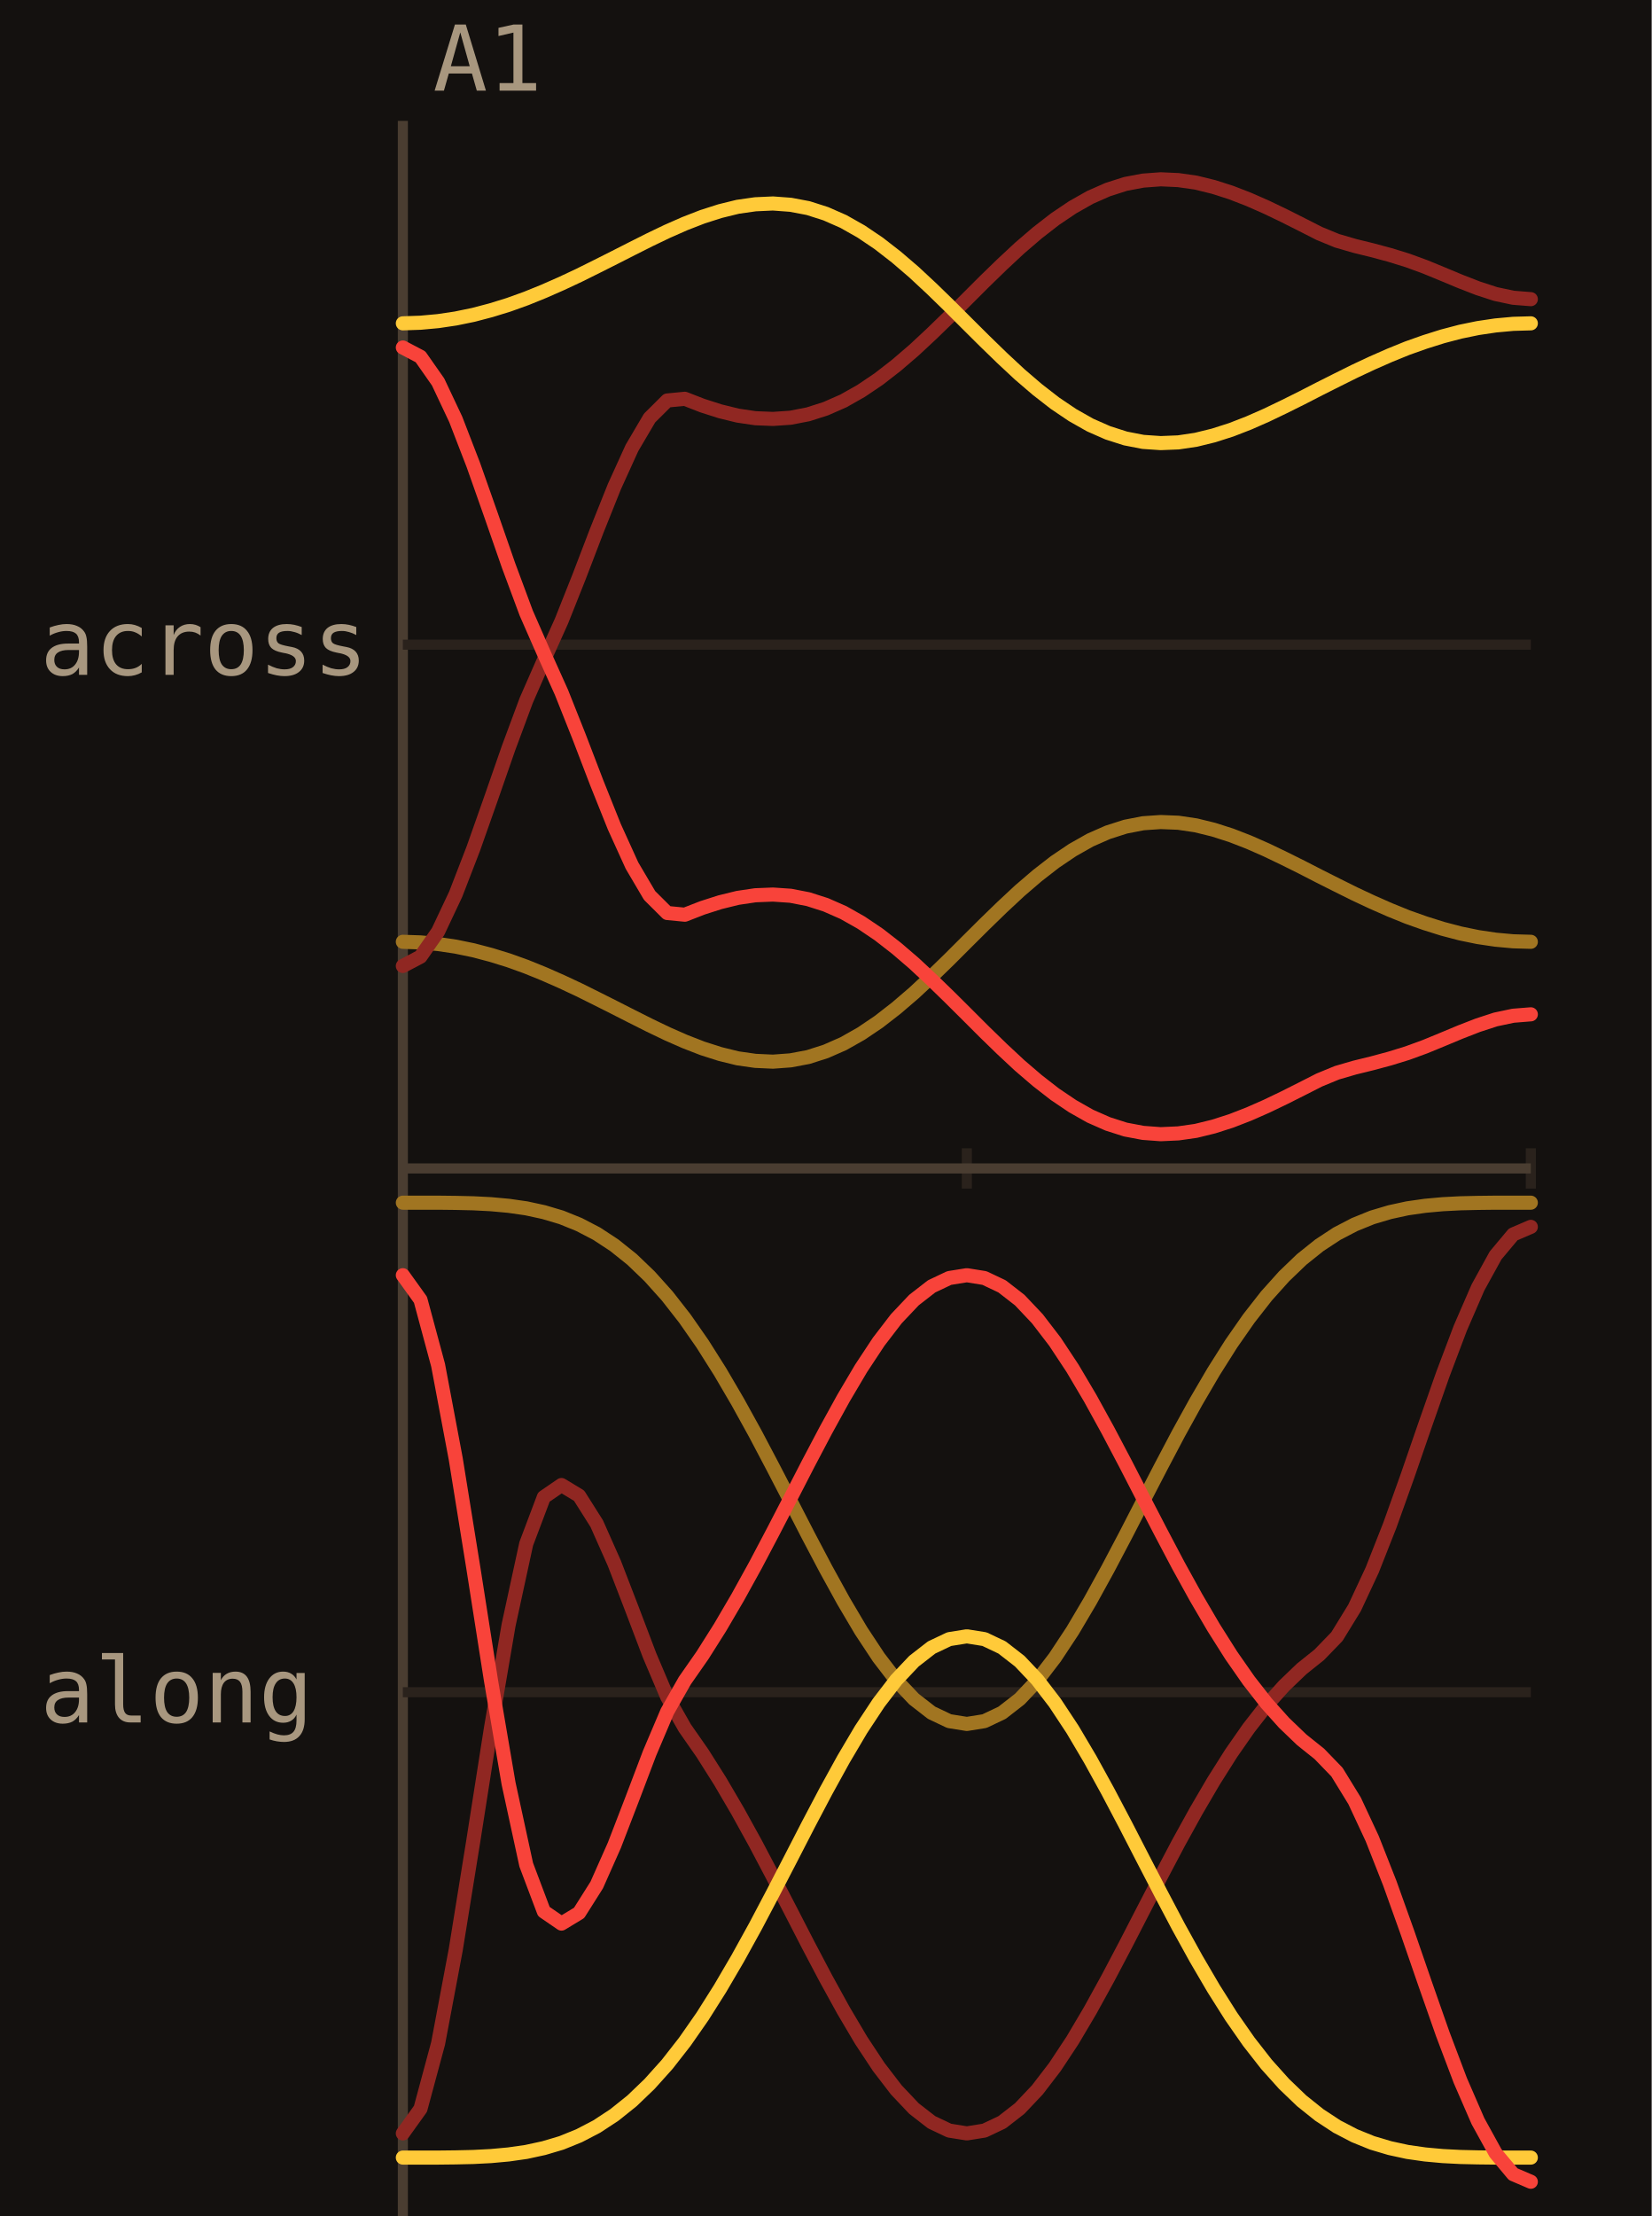
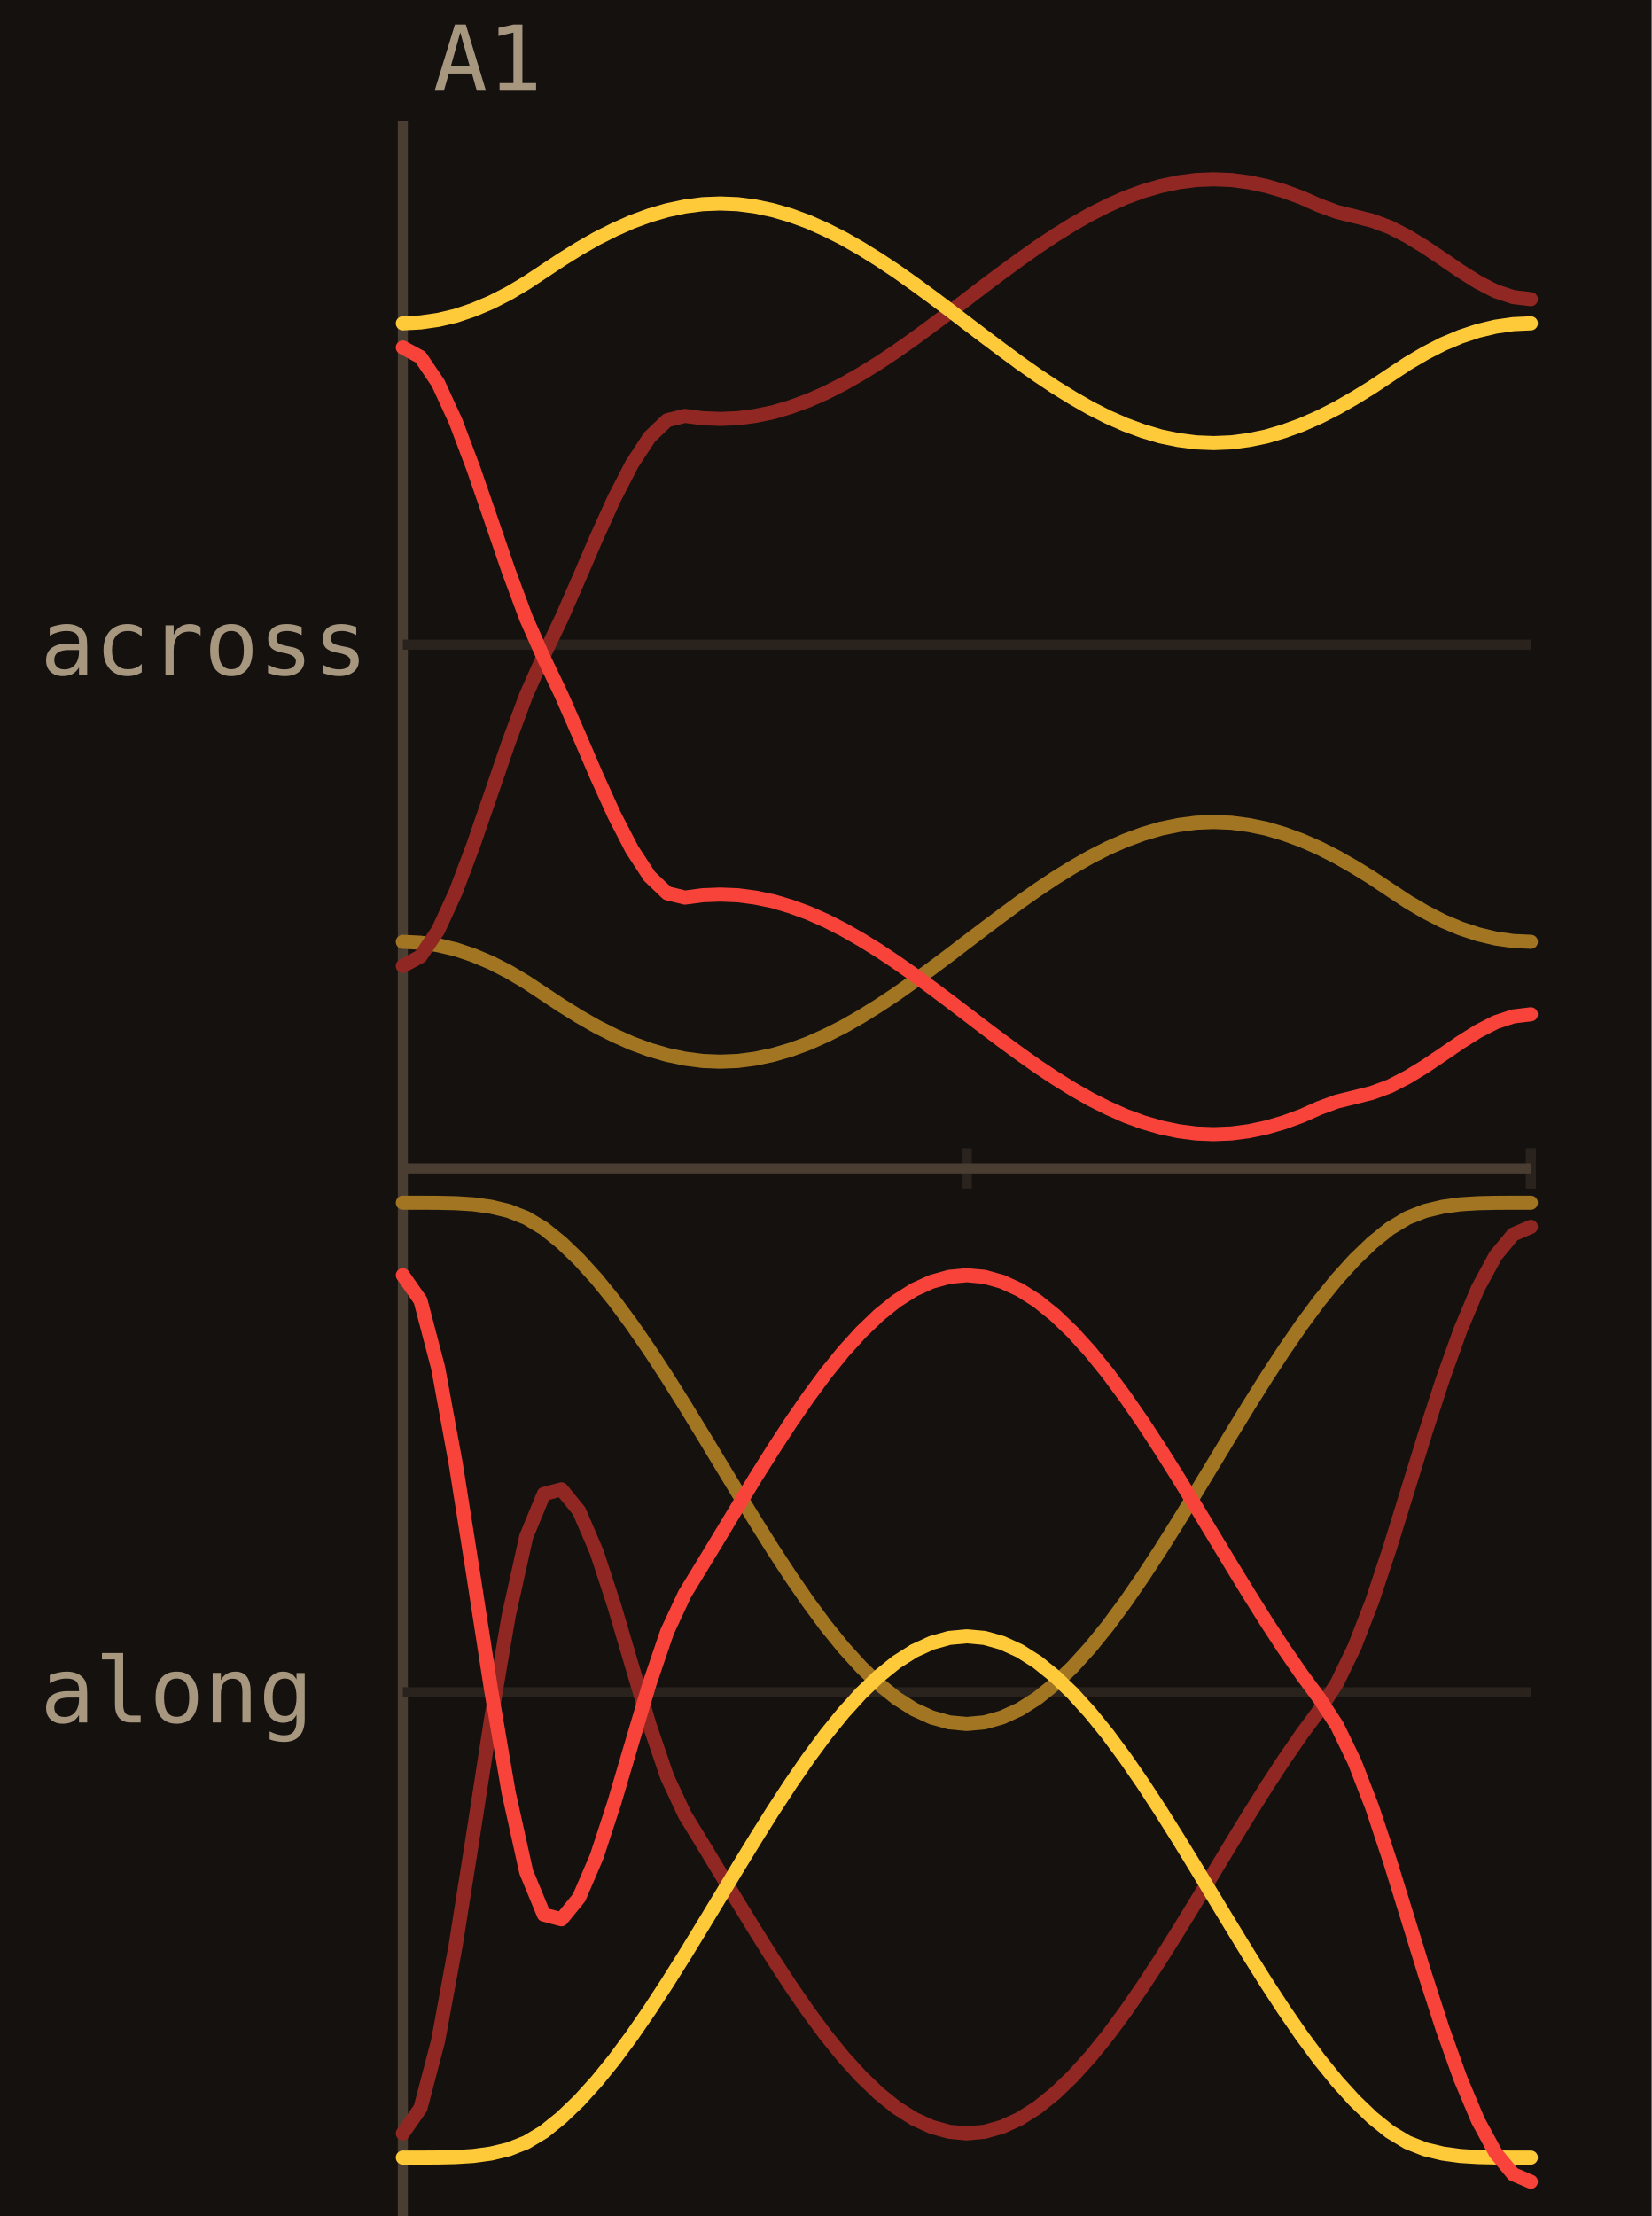
<svg xmlns="http://www.w3.org/2000/svg" viewBox="0 0 164 220" width="164" height="220" role="img">
  <rect width="164" height="220" fill="#14110f" />
  <path d="M40 12L40 220" stroke="#4a3d31" stroke-width="1" fill="none" />
  <path d="M96 114L96 118" stroke="#2a221c" stroke-width="1" fill="none" />
  <path d="M152 114L152 118" stroke="#2a221c" stroke-width="1" fill="none" />
  <path d="M40 64L152 64" stroke="#2a221c" stroke-width="1" fill="none" />
  <text x="4" y="67" fill="#a8977f" font-size="9" font-family="ui-monospace, Menlo, monospace">across</text>
  <path d="M40 168L152 168" stroke="#2a221c" stroke-width="1" fill="none" />
  <text x="4" y="171" fill="#a8977f" font-size="9" font-family="ui-monospace, Menlo, monospace">along</text>
  <path d="M40 116L152 116" stroke="#4a3d31" stroke-width="1" fill="none" />
  <text x="43" y="9" fill="#a8977f" font-size="9" font-family="ui-monospace, Menlo, monospace">A1</text>
-   <path d="M40 93.5L41.75 93.56L43.5 93.72L45.25 93.98L47 94.34L48.75 94.8L50.5 95.34L52.25 95.97L54 96.68L55.75 97.45L57.5 98.27L59.25 99.14L61 100.02L62.75 100.91L64.5 101.79L66.25 102.63L68 103.4L69.75 104.08L71.5 104.64L73.25 105.07L75 105.32L76.75 105.4L78.5 105.27L80.25 104.94L82 104.38L83.75 103.61L85.5 102.62L87.25 101.44L89 100.08L90.75 98.58L92.5 96.95L94.25 95.25L96 93.5L97.75 91.76L99.5 90.06L101.25 88.43L103 86.93L104.75 85.57L106.5 84.39L108.25 83.4L110 82.63L111.75 82.07L113.5 81.73L115.25 81.61L117 81.68L118.75 81.94L120.5 82.37L122.25 82.93L124 83.61L125.75 84.38L127.5 85.22L129.25 86.09L131 86.99L132.75 87.87L134.5 88.74L136.25 89.56L138 90.33L139.75 91.04L141.5 91.66L143.25 92.21L145 92.67L146.75 93.03L148.5 93.29L150.25 93.45L152 93.5" fill="none" stroke="#a17521" stroke-width="1.4" stroke-linecap="round" stroke-linejoin="round" />
-   <path d="M40 95.9L41.75 94.98L43.5 92.48L45.25 88.77L47 84.24L48.75 79.28L50.5 74.25L52.25 69.54L54 65.55L55.75 61.66L57.5 57.26L59.25 52.69L61 48.32L62.75 44.47L64.5 41.5L66.25 39.76L68 39.59L69.75 40.27L71.5 40.83L73.25 41.26L75 41.52L76.75 41.59L78.5 41.47L80.25 41.13L82 40.57L83.75 39.8L85.5 38.81L87.25 37.63L89 36.27L90.75 34.77L92.5 33.14L94.25 31.44L96 29.7L97.75 27.95L99.5 26.25L101.25 24.62L103 23.12L104.75 21.76L106.5 20.58L108.25 19.59L110 18.82L111.75 18.26L113.5 17.93L115.25 17.8L117 17.88L118.75 18.13L120.5 18.56L122.25 19.12L124 19.8L125.75 20.57L127.5 21.41L129.25 22.29L131 23.18L132.75 23.9L134.5 24.41L136.25 24.84L138 25.31L139.75 25.85L141.5 26.49L143.25 27.21L145 27.94L146.75 28.62L148.5 29.19L150.25 29.56L152 29.7" fill="none" stroke="#902722" stroke-width="1.4" stroke-linecap="round" stroke-linejoin="round" />
-   <path d="M40 32.1L41.75 32.04L43.5 31.88L45.25 31.62L47 31.26L48.75 30.8L50.5 30.26L52.25 29.63L54 28.92L55.75 28.15L57.5 27.33L59.25 26.46L61 25.58L62.75 24.69L64.5 23.81L66.25 22.97L68 22.2L69.75 21.52L71.5 20.96L73.25 20.53L75 20.28L76.75 20.2L78.5 20.33L80.25 20.66L82 21.22L83.75 21.99L85.5 22.98L87.25 24.16L89 25.52L90.75 27.02L92.5 28.65L94.25 30.35L96 32.1L97.75 33.84L99.5 35.54L101.25 37.17L103 38.67L104.75 40.03L106.5 41.21L108.25 42.2L110 42.97L111.75 43.53L113.5 43.87L115.25 43.99L117 43.92L118.75 43.66L120.5 43.23L122.25 42.67L124 41.99L125.75 41.22L127.5 40.38L129.25 39.51L131 38.61L132.75 37.73L134.5 36.86L136.25 36.04L138 35.27L139.75 34.56L141.5 33.94L143.25 33.39L145 32.93L146.75 32.57L148.5 32.31L150.25 32.15L152 32.1" fill="none" stroke="#ffca39" stroke-width="1.4" stroke-linecap="round" stroke-linejoin="round" />
-   <path d="M40 34.5L41.75 35.42L43.5 37.92L45.25 41.63L47 46.16L48.75 51.12L50.5 56.15L52.25 60.86L54 64.85L55.75 68.74L57.5 73.14L59.25 77.71L61 82.08L62.75 85.93L64.5 88.9L66.25 90.64L68 90.81L69.75 90.13L71.5 89.57L73.25 89.14L75 88.88L76.75 88.81L78.5 88.93L80.25 89.27L82 89.83L83.75 90.6L85.5 91.59L87.25 92.77L89 94.13L90.75 95.63L92.5 97.26L94.25 98.96L96 100.7L97.75 102.45L99.5 104.15L101.25 105.78L103 107.28L104.75 108.64L106.5 109.82L108.25 110.81L110 111.58L111.75 112.14L113.5 112.47L115.25 112.6L117 112.52L118.75 112.27L120.5 111.84L122.25 111.28L124 110.6L125.75 109.83L127.5 108.99L129.25 108.11L131 107.22L132.75 106.5L134.5 105.99L136.25 105.56L138 105.09L139.75 104.55L141.5 103.91L143.25 103.19L145 102.46L146.75 101.78L148.5 101.21L150.25 100.84L152 100.7" fill="none" stroke="#f8433a" stroke-width="1.4" stroke-linecap="round" stroke-linejoin="round" />
-   <path d="M40 119.4L41.75 119.4L43.5 119.4L45.25 119.42L47 119.46L48.75 119.55L50.5 119.71L52.25 119.96L54 120.34L55.75 120.86L57.5 121.57L59.25 122.48L61 123.63L62.75 125.03L64.5 126.71L66.25 128.66L68 130.9L69.75 133.41L71.5 136.18L73.25 139.17L75 142.34L76.75 145.66L78.5 149.04L80.25 152.44L82 155.76L83.75 158.94L85.5 161.9L87.25 164.55L89 166.83L90.75 168.68L92.5 170.04L94.25 170.87L96 171.15L97.75 170.87L99.5 170.04L101.25 168.68L103 166.83L104.75 164.55L106.5 161.9L108.25 158.94L110 155.76L111.75 152.44L113.5 149.04L115.25 145.66L117 142.34L118.75 139.17L120.5 136.18L122.25 133.41L124 130.9L125.75 128.66L127.5 126.71L129.25 125.03L131 123.63L132.75 122.48L134.5 121.57L136.25 120.86L138 120.34L139.75 119.96L141.5 119.71L143.25 119.55L145 119.46L146.75 119.42L148.5 119.4L150.25 119.4L152 119.4" fill="none" stroke="#a17521" stroke-width="1.4" stroke-linecap="round" stroke-linejoin="round" />
-   <path d="M40 211.8L41.75 209.36L43.5 202.87L45.25 193.58L47 182.73L48.75 171.57L50.5 161.33L52.25 153.27L54 148.63L55.75 147.43L57.5 148.49L59.25 151.26L61 155.2L62.75 159.74L64.5 164.35L66.25 168.47L68 171.55L69.75 174.06L71.5 176.83L73.25 179.82L75 182.99L76.75 186.31L78.5 189.69L80.25 193.09L82 196.41L83.75 199.59L85.5 202.55L87.25 205.2L89 207.48L90.75 209.33L92.5 210.69L94.25 211.52L96 211.8L97.75 211.52L99.5 210.69L101.25 209.33L103 207.48L104.75 205.2L106.5 202.55L108.25 199.59L110 196.41L111.75 193.09L113.5 189.69L115.25 186.31L117 182.99L118.75 179.82L120.5 176.83L122.25 174.06L124 171.55L125.75 169.31L127.5 167.36L129.25 165.68L131 164.28L132.75 162.47L134.5 159.62L136.25 155.87L138 151.43L139.75 146.54L141.5 141.47L143.25 136.48L145 131.85L146.75 127.82L148.5 124.64L150.25 122.55L152 121.8" fill="none" stroke="#902722" stroke-width="1.4" stroke-linecap="round" stroke-linejoin="round" />
-   <path d="M40 214.2L41.75 214.2L43.5 214.2L45.25 214.18L47 214.14L48.75 214.05L50.5 213.89L52.25 213.64L54 213.26L55.75 212.74L57.5 212.03L59.25 211.12L61 209.97L62.75 208.57L64.5 206.89L66.25 204.94L68 202.7L69.75 200.19L71.5 197.42L73.25 194.43L75 191.26L76.75 187.94L78.5 184.56L80.25 181.16L82 177.84L83.75 174.66L85.5 171.7L87.25 169.05L89 166.77L90.75 164.92L92.5 163.56L94.25 162.73L96 162.45L97.75 162.73L99.5 163.56L101.25 164.92L103 166.77L104.75 169.05L106.5 171.7L108.25 174.66L110 177.84L111.75 181.16L113.5 184.56L115.25 187.94L117 191.26L118.75 194.43L120.5 197.42L122.25 200.19L124 202.7L125.75 204.94L127.5 206.89L129.25 208.57L131 209.97L132.75 211.12L134.5 212.03L136.25 212.74L138 213.26L139.75 213.64L141.5 213.89L143.25 214.05L145 214.14L146.75 214.18L148.5 214.2L150.25 214.2L152 214.2" fill="none" stroke="#ffca39" stroke-width="1.4" stroke-linecap="round" stroke-linejoin="round" />
-   <path d="M40 126.6L41.75 129.04L43.5 135.53L45.25 144.82L47 155.67L48.75 166.83L50.5 177.07L52.25 185.13L54 189.77L55.75 190.97L57.5 189.91L59.25 187.14L61 183.2L62.75 178.66L64.5 174.05L66.25 169.93L68 166.85L69.75 164.34L71.5 161.57L73.25 158.58L75 155.41L76.75 152.09L78.5 148.71L80.25 145.31L82 141.99L83.75 138.81L85.5 135.85L87.25 133.2L89 130.92L90.75 129.07L92.5 127.71L94.25 126.88L96 126.6L97.75 126.88L99.5 127.71L101.25 129.07L103 130.92L104.75 133.2L106.5 135.85L108.25 138.81L110 141.99L111.75 145.31L113.5 148.71L115.25 152.09L117 155.41L118.75 158.58L120.5 161.57L122.25 164.34L124 166.85L125.75 169.09L127.5 171.04L129.25 172.72L131 174.12L132.75 175.93L134.5 178.78L136.25 182.53L138 186.97L139.75 191.86L141.5 196.93L143.25 201.92L145 206.55L146.75 210.58L148.5 213.76L150.25 215.85L152 216.6" fill="none" stroke="#f8433a" stroke-width="1.4" stroke-linecap="round" stroke-linejoin="round" />
+   <path d="M40 93.5L41.75 93.59L43.5 93.84L45.25 94.25L47 94.84L48.75 95.58L50.5 96.47L52.25 97.51L54 98.67L55.75 99.83L57.5 100.92L59.25 101.92L61 102.8L62.75 103.58L64.5 104.22L66.25 104.73L68 105.1L69.75 105.33L71.5 105.4L73.25 105.33L75 105.1L76.75 104.73L78.5 104.22L80.25 103.58L82 102.8L83.75 101.92L85.5 100.92L87.25 99.83L89 98.67L90.75 97.43L92.5 96.15L94.25 94.84L96 93.5L97.75 92.17L99.5 90.86L101.25 89.57L103 88.34L104.75 87.17L106.5 86.09L108.25 85.09L110 84.2L111.75 83.43L113.5 82.79L115.25 82.27L117 81.91L118.75 81.68L120.5 81.61L122.25 81.68L124 81.91L125.75 82.27L127.5 82.79L129.25 83.43L131 84.2L132.75 85.09L134.5 86.09L136.25 87.17L138 88.34L139.75 89.5L141.5 90.53L143.25 91.43L145 92.17L146.75 92.75L148.5 93.17L150.25 93.42L152 93.5" fill="none" stroke="#a17521" stroke-width="1.4" stroke-linecap="round" stroke-linejoin="round" />
+   <path d="M40 95.9L41.75 94.95L43.5 92.36L45.25 88.55L47 83.9L48.75 78.82L50.5 73.72L52.25 69L54 65.06L55.75 61.4L57.5 57.4L59.25 53.33L61 49.47L62.75 46.07L64.5 43.39L66.25 41.72L68 41.29L69.75 41.52L71.5 41.59L73.25 41.52L75 41.29L76.75 40.93L78.5 40.41L80.25 39.77L82 39L83.75 38.11L85.5 37.11L87.25 36.03L89 34.86L90.75 33.63L92.5 32.34L94.25 31.03L96 29.7L97.75 28.36L99.5 27.05L101.25 25.77L103 24.53L104.75 23.37L106.5 22.28L108.25 21.28L110 20.4L111.75 19.62L113.5 18.98L115.25 18.47L117 18.1L118.75 17.87L120.5 17.8L122.25 17.87L124 18.1L125.75 18.47L127.5 18.98L129.25 19.62L131 20.4L132.75 21.04L134.5 21.47L136.25 21.91L138 22.56L139.75 23.46L141.5 24.53L143.25 25.71L145 26.91L146.75 28.01L148.5 28.91L150.25 29.49L152 29.7" fill="none" stroke="#902722" stroke-width="1.4" stroke-linecap="round" stroke-linejoin="round" />
+   <path d="M40 32.1L41.75 32.01L43.5 31.76L45.25 31.35L47 30.76L48.75 30.02L50.5 29.13L52.25 28.09L54 26.93L55.75 25.77L57.5 24.68L59.25 23.68L61 22.8L62.75 22.02L64.5 21.38L66.25 20.87L68 20.5L69.75 20.27L71.5 20.2L73.25 20.27L75 20.5L76.75 20.87L78.5 21.38L80.25 22.02L82 22.8L83.75 23.68L85.5 24.68L87.25 25.77L89 26.93L90.75 28.17L92.5 29.45L94.25 30.76L96 32.1L97.75 33.43L99.5 34.74L101.25 36.03L103 37.26L104.75 38.43L106.5 39.51L108.25 40.51L110 41.4L111.75 42.17L113.5 42.81L115.25 43.33L117 43.69L118.75 43.92L120.5 43.99L122.25 43.92L124 43.69L125.75 43.33L127.5 42.81L129.25 42.17L131 41.4L132.75 40.51L134.5 39.51L136.25 38.43L138 37.26L139.75 36.1L141.5 35.07L143.25 34.17L145 33.43L146.75 32.85L148.5 32.43L150.25 32.18L152 32.1" fill="none" stroke="#ffca39" stroke-width="1.4" stroke-linecap="round" stroke-linejoin="round" />
+   <path d="M40 34.5L41.75 35.45L43.5 38.04L45.25 41.85L47 46.5L48.75 51.58L50.5 56.68L52.25 61.4L54 65.34L55.75 69L57.5 73L59.25 77.07L61 80.93L62.75 84.33L64.5 87.01L66.25 88.68L68 89.11L69.75 88.88L71.5 88.81L73.25 88.88L75 89.11L76.75 89.47L78.5 89.99L80.25 90.63L82 91.4L83.75 92.29L85.5 93.29L87.25 94.37L89 95.54L90.75 96.77L92.5 98.06L94.25 99.37L96 100.7L97.75 102.04L99.5 103.35L101.25 104.63L103 105.87L104.75 107.03L106.5 108.12L108.25 109.12L110 110L111.75 110.78L113.5 111.42L115.25 111.93L117 112.3L118.75 112.53L120.5 112.6L122.25 112.53L124 112.3L125.75 111.93L127.5 111.42L129.25 110.78L131 110L132.75 109.36L134.5 108.93L136.25 108.49L138 107.84L139.75 106.94L141.5 105.87L143.25 104.69L145 103.49L146.75 102.39L148.5 101.49L150.25 100.91L152 100.7" fill="none" stroke="#f8433a" stroke-width="1.4" stroke-linecap="round" stroke-linejoin="round" />
+   <path d="M40 119.4L41.75 119.4L43.5 119.41L45.25 119.45L47 119.56L48.75 119.8L50.5 120.22L52.25 120.91L54 121.96L55.75 123.37L57.5 125.05L59.25 126.98L61 129.14L62.75 131.51L64.5 134.05L66.25 136.73L68 139.52L69.75 142.38L71.5 145.28L73.25 148.17L75 151.03L76.75 153.82L78.5 156.5L80.25 159.04L82 161.41L83.75 163.57L85.5 165.5L87.25 167.18L89 168.59L90.75 169.7L92.5 170.5L94.25 170.99L96 171.15L97.75 170.99L99.5 170.5L101.25 169.7L103 168.59L104.75 167.18L106.5 165.5L108.25 163.57L110 161.41L111.75 159.04L113.5 156.5L115.25 153.82L117 151.03L118.75 148.17L120.5 145.28L122.25 142.38L124 139.52L125.75 136.73L127.5 134.05L129.25 131.51L131 129.14L132.75 126.98L134.5 125.05L136.25 123.37L138 121.96L139.75 120.91L141.5 120.22L143.25 119.8L145 119.56L146.75 119.45L148.5 119.41L150.25 119.4L152 119.4" fill="none" stroke="#a17521" stroke-width="1.4" stroke-linecap="round" stroke-linejoin="round" />
+   <path d="M40 211.8L41.75 209.29L43.5 202.62L45.25 193.1L47 182.04L48.75 170.72L50.5 160.46L52.25 152.56L54 148.32L55.75 147.86L57.5 150.01L59.25 154.09L61 159.44L62.75 165.38L64.5 171.27L66.25 176.42L68 180.17L69.75 183.03L71.5 185.93L73.25 188.82L75 191.68L76.75 194.47L78.5 197.15L80.25 199.69L82 202.06L83.75 204.22L85.5 206.15L87.25 207.83L89 209.24L90.75 210.35L92.5 211.15L94.25 211.64L96 211.8L97.75 211.64L99.5 211.15L101.25 210.35L103 209.24L104.75 207.83L106.5 206.15L108.25 204.22L110 202.06L111.75 199.69L113.5 197.15L115.25 194.47L117 191.68L118.75 188.82L120.5 185.93L122.25 183.03L124 180.17L125.75 177.38L127.5 174.7L129.25 172.16L131 169.79L132.75 167.1L134.5 163.48L136.25 158.96L138 153.68L139.75 148.02L141.5 142.35L143.25 136.95L145 132.06L146.75 127.89L148.5 124.66L150.25 122.55L152 121.8" fill="none" stroke="#902722" stroke-width="1.4" stroke-linecap="round" stroke-linejoin="round" />
+   <path d="M40 214.2L41.75 214.2L43.5 214.19L45.25 214.15L47 214.04L48.75 213.8L50.5 213.38L52.25 212.69L54 211.64L55.75 210.23L57.5 208.55L59.25 206.62L61 204.46L62.75 202.09L64.5 199.55L66.25 196.87L68 194.08L69.75 191.22L71.5 188.33L73.25 185.43L75 182.57L76.75 179.78L78.5 177.1L80.25 174.56L82 172.19L83.75 170.03L85.5 168.1L87.25 166.42L89 165.01L90.75 163.9L92.5 163.1L94.25 162.61L96 162.45L97.75 162.61L99.5 163.1L101.25 163.9L103 165.01L104.75 166.42L106.5 168.1L108.25 170.03L110 172.19L111.75 174.56L113.5 177.1L115.25 179.78L117 182.57L118.75 185.43L120.5 188.33L122.25 191.22L124 194.08L125.75 196.87L127.5 199.55L129.25 202.09L131 204.46L132.75 206.62L134.5 208.55L136.25 210.23L138 211.64L139.75 212.69L141.5 213.38L143.25 213.8L145 214.04L146.75 214.15L148.5 214.19L150.25 214.2L152 214.2" fill="none" stroke="#ffca39" stroke-width="1.4" stroke-linecap="round" stroke-linejoin="round" />
+   <path d="M40 126.6L41.75 129.11L43.5 135.78L45.25 145.3L47 156.36L48.75 167.68L50.5 177.94L52.25 185.84L54 190.08L55.75 190.54L57.5 188.39L59.25 184.31L61 178.96L62.75 173.02L64.5 167.13L66.25 161.98L68 158.23L69.75 155.37L71.5 152.48L73.25 149.58L75 146.72L76.75 143.93L78.5 141.25L80.25 138.71L82 136.34L83.75 134.18L85.5 132.25L87.25 130.57L89 129.16L90.75 128.05L92.5 127.25L94.25 126.76L96 126.6L97.75 126.76L99.5 127.25L101.25 128.05L103 129.16L104.75 130.57L106.5 132.25L108.25 134.18L110 136.34L111.75 138.71L113.5 141.25L115.25 143.93L117 146.72L118.75 149.58L120.5 152.48L122.25 155.37L124 158.23L125.75 161.02L127.5 163.7L129.25 166.24L131 168.61L132.75 171.3L134.5 174.92L136.25 179.44L138 184.72L139.75 190.38L141.5 196.05L143.25 201.45L145 206.34L146.75 210.51L148.5 213.74L150.25 215.85L152 216.6" fill="none" stroke="#f8433a" stroke-width="1.4" stroke-linecap="round" stroke-linejoin="round" />
</svg>
